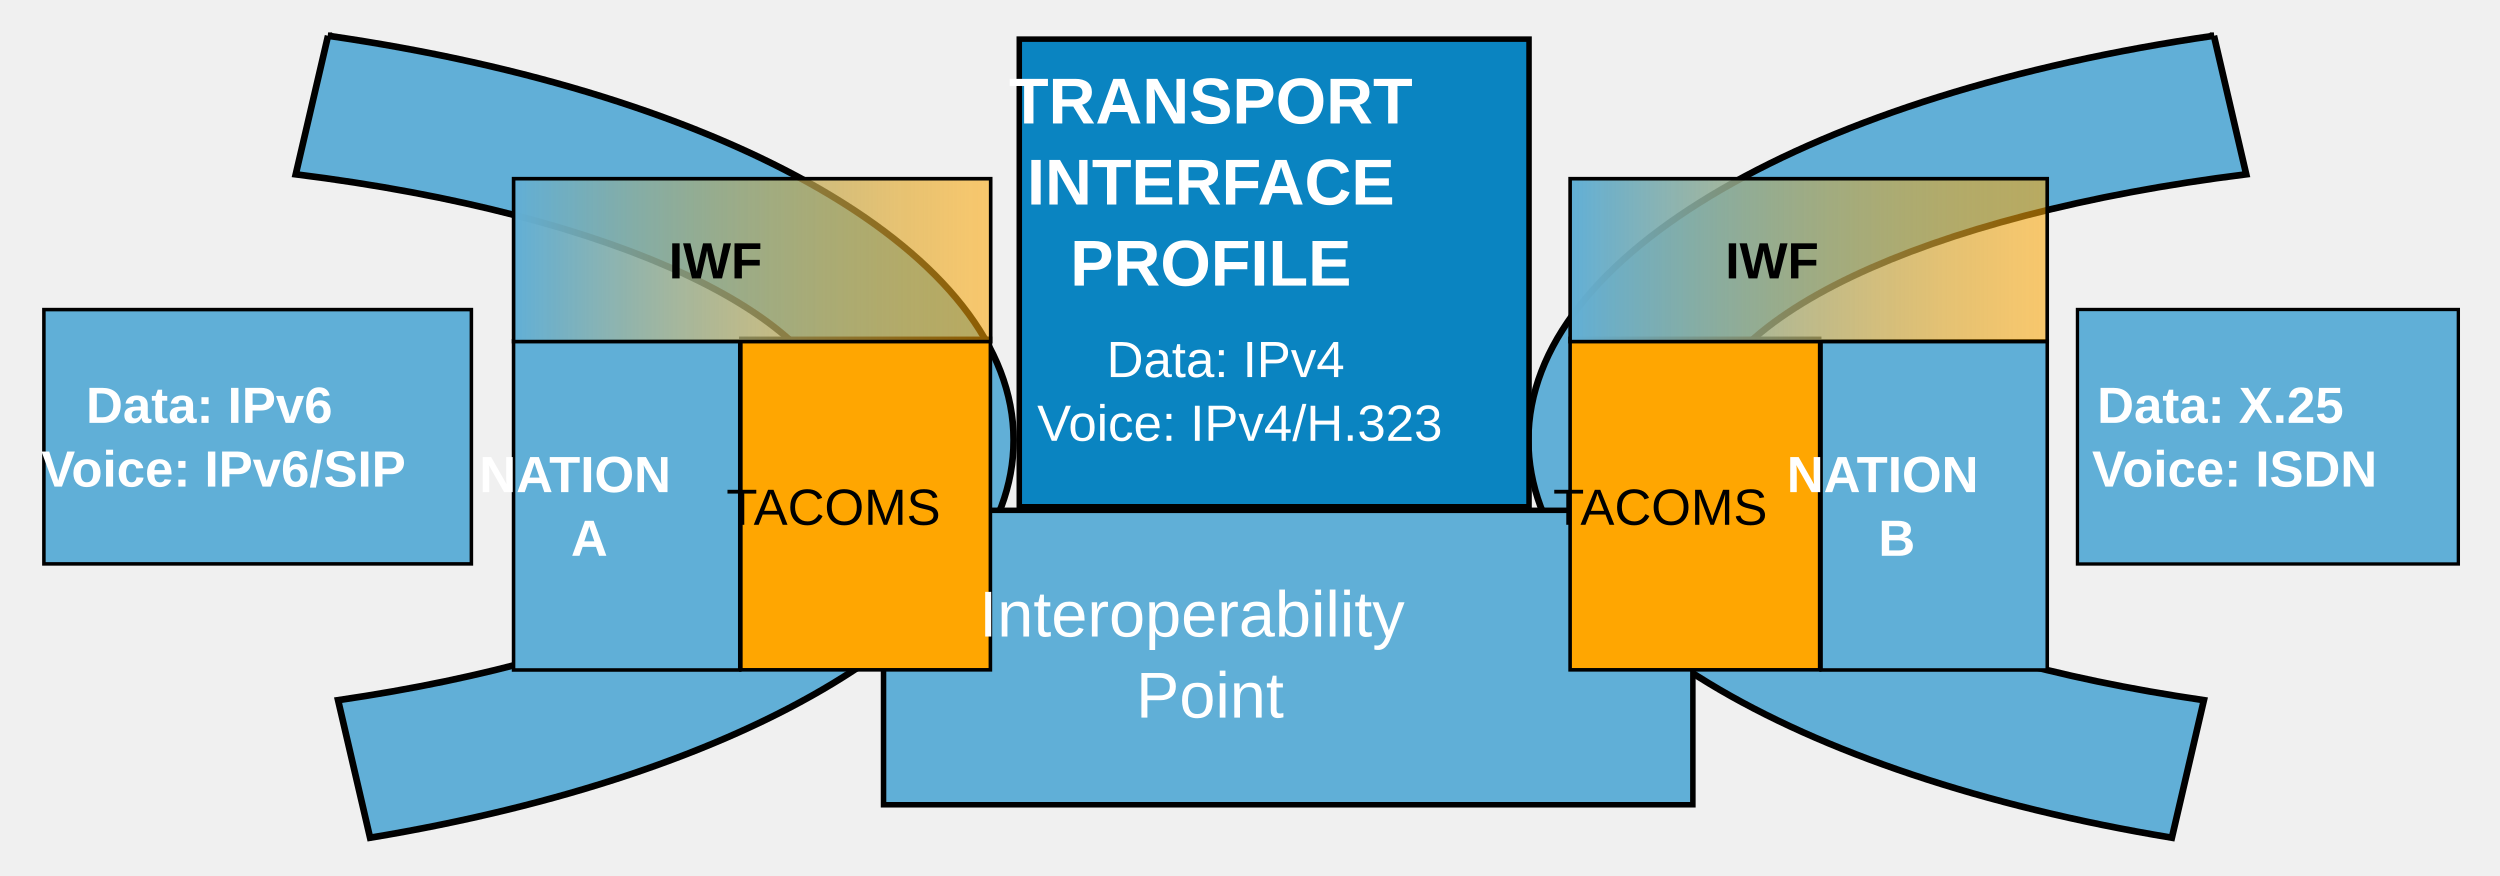
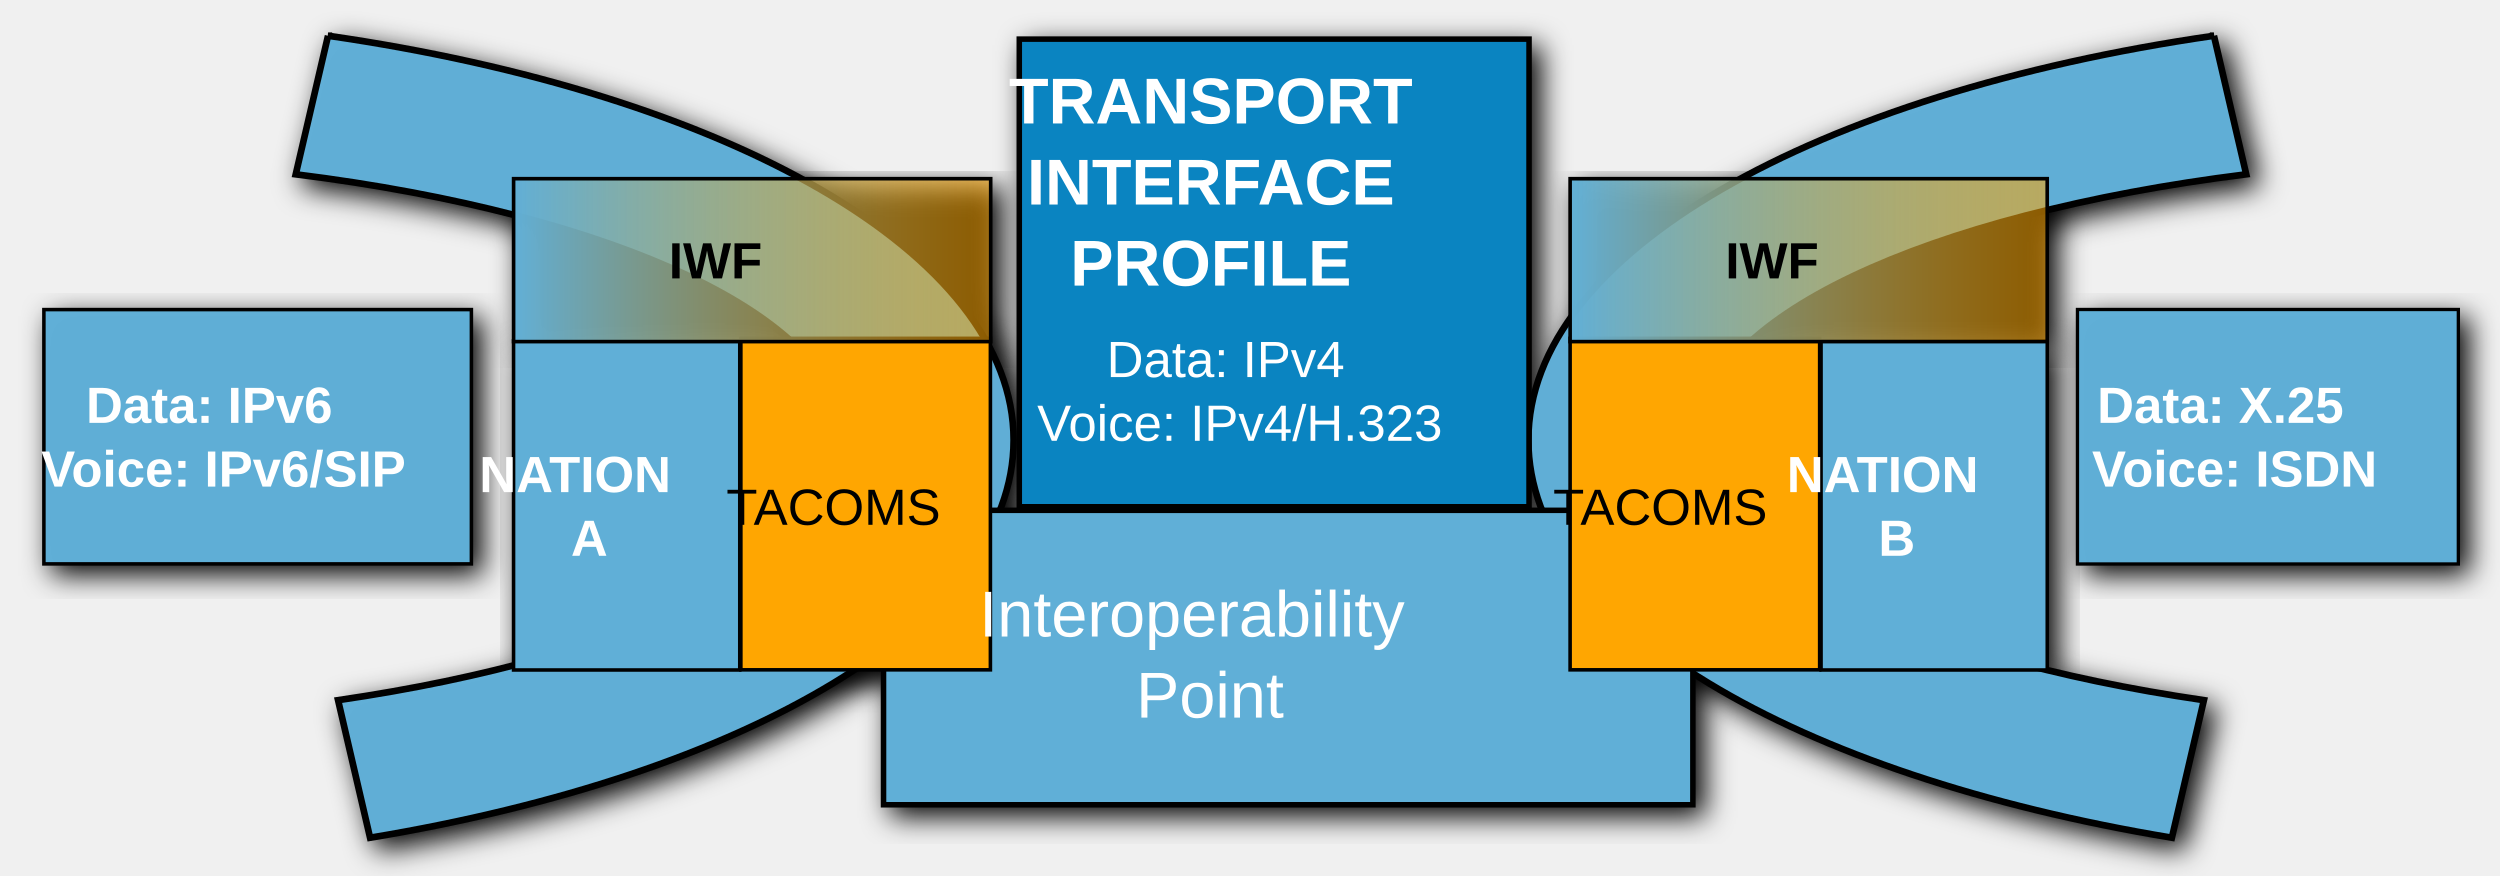
<svg xmlns="http://www.w3.org/2000/svg" xmlns:xlink="http://www.w3.org/1999/xlink" width="539.503" height="188.98" id="svg11743" version="1.1">
  <defs id="defs11745">
    <linearGradient id="linearGradient12490">
      <stop style="stop-color:#60afd7;stop-opacity:1;" offset="0" id="stop12492" />
      <stop style="stop-color:#ffa601;stop-opacity:0.549;" offset="1" id="stop12494" />
    </linearGradient>
    <linearGradient xlink:href="#linearGradient12490" id="linearGradient12504" x1="187.516" y1="300.917" x2="291.256" y2="300.917" gradientUnits="userSpaceOnUse" />
    <linearGradient xlink:href="#linearGradient12490" id="linearGradient12512" gradientUnits="userSpaceOnUse" x1="187.516" y1="300.917" x2="291.256" y2="300.917" gradientTransform="translate(228,0)" />
+     <filter id="filter12782" color-interpolation-filters="sRGB">
+       <feGaussianBlur id="feGaussianBlur12784" stdDeviation="3" />
+     </filter>
+     <filter id="filter12786" color-interpolation-filters="sRGB">
+       <feGaussianBlur id="feGaussianBlur12788" stdDeviation="3" />
+     </filter>
+     <filter id="filter12790" color-interpolation-filters="sRGB">
+       <feGaussianBlur id="feGaussianBlur12792" stdDeviation="3" />
+     </filter>
+     <filter id="filter12794" color-interpolation-filters="sRGB">
+       <feGaussianBlur id="feGaussianBlur12796" stdDeviation="3" />
+     </filter>
+     <filter id="filter12798" color-interpolation-filters="sRGB">
+       <feGaussianBlur id="feGaussianBlur12800" stdDeviation="3" />
+     </filter>
+     <filter id="filter12802" color-interpolation-filters="sRGB">
+       <feGaussianBlur id="feGaussianBlur12804" stdDeviation="3" />
+     </filter>
+     <filter id="filter12806" color-interpolation-filters="sRGB">
+       <feGaussianBlur id="feGaussianBlur12808" stdDeviation="3" />
+     </filter>
+     <filter id="filter12810" color-interpolation-filters="sRGB">
+       <feGaussianBlur id="feGaussianBlur12812" stdDeviation="3" />
+     </filter>
+     <filter id="filter12814" color-interpolation-filters="sRGB">
+       <feGaussianBlur id="feGaussianBlur12816" stdDeviation="3" />
+     </filter>
+     <filter id="filter12818" color-interpolation-filters="sRGB">
+       <feGaussianBlur id="feGaussianBlur12820" stdDeviation="3" />
+     </filter>
+     <filter id="filter12822" color-interpolation-filters="sRGB">
+       <feGaussianBlur id="feGaussianBlur12824" stdDeviation="3" />
+     </filter>
+     <filter id="filter12826" color-interpolation-filters="sRGB">
+       <feGaussianBlur id="feGaussianBlur12828" stdDeviation="3" />
+     </filter>
  </defs>
  <g id="layer1" transform="translate(-77.07331,-244.7754)">
+     <path style="opacity:0.995;color:#000000;fill:#000000;fill-opacity:1;fill-rule:nonzero;stroke:#000000;stroke-width:1.436;stroke-linecap:butt;stroke-linejoin:miter;stroke-miterlimit:4;stroke-opacity:1;stroke-dasharray:none;stroke-dashoffset:0;marker:none;visibility:visible;display:inline;overflow:visible;filter:url(#filter12782);enable-background:accumulate" d="m 556.839,254.49 6.971,29.9 c -69.029,8.617 -118.259,31.051 -118.259,57.368 0,25.14 44.932,46.727 109.125,56.12 l -6.91,29.681 c -81.349,-13.499 -138.87,-46.818 -138.87,-85.802 0,-40.418 61.835,-74.795 147.944,-87.267 z" id="path12758" />
+     <path id="path12760" d="m 149.866,254.49 -6.971,29.9 c 69.029,8.617 118.259,31.051 118.259,57.368 0,25.14 -44.932,46.727 -109.125,56.12 l 6.91,29.681 c 81.349,-13.499 138.87,-46.818 138.87,-85.802 0,-40.418 -61.835,-74.795 -147.944,-87.267 z" style="opacity:0.995;color:#000000;fill:#000000;fill-opacity:1;fill-rule:nonzero;stroke:#000000;stroke-width:1.436;stroke-linecap:butt;stroke-linejoin:miter;stroke-miterlimit:4;stroke-opacity:1;stroke-dasharray:none;stroke-dashoffset:0;marker:none;visibility:visible;display:inline;overflow:visible;filter:url(#filter12786);enable-background:accumulate" />
+     <rect y="313.585" x="88.545" height="54.879" width="92.254" id="rect12762" style="color:#000000;fill:#000000;fill-opacity:0.996;fill-rule:nonzero;stroke:#000000;stroke-width:0.762;stroke-linecap:butt;stroke-linejoin:miter;stroke-miterlimit:4;stroke-opacity:1;stroke-dasharray:none;stroke-dashoffset:0;marker:none;visibility:visible;display:inline;overflow:visible;filter:url(#filter12790);enable-background:accumulate" />
+     <rect y="320.324" x="189.9" height="71.036" width="48.813" id="rect12764" style="color:#000000;fill:#000000;fill-opacity:1;fill-rule:nonzero;stroke:#000000;stroke-width:0.767;stroke-linecap:butt;stroke-linejoin:miter;stroke-miterlimit:4;stroke-opacity:1;stroke-dasharray:none;stroke-dashoffset:0;marker:none;visibility:visible;display:inline;overflow:visible;filter:url(#filter12794);enable-background:accumulate" />
+     <rect style="font-size:14px;color:#000000;fill:#000000;fill-opacity:1;fill-rule:nonzero;stroke:#000000;stroke-width:1.192;stroke-linecap:butt;stroke-linejoin:miter;stroke-miterlimit:4;stroke-opacity:1;stroke-dasharray:none;stroke-dashoffset:0;marker:none;visibility:visible;display:inline;overflow:visible;filter:url(#filter12798);enable-background:accumulate" id="rect12766" width="174.657" height="63.54" x="269.74" y="356.904" />
+     <rect y="319.793" x="238.948" height="71.532" width="53.854" id="rect12768" style="color:#000000;fill:#000000;fill-opacity:1;fill-rule:nonzero;stroke:#000000;stroke-width:0.776;stroke-linecap:butt;stroke-linejoin:miter;stroke-miterlimit:4;stroke-opacity:1;stroke-dasharray:none;stroke-dashoffset:0;marker:none;visibility:visible;display:inline;overflow:visible;filter:url(#filter12802);enable-background:accumulate" />
+     <rect y="285.337" x="189.908" height="35.159" width="102.957" id="rect12770" style="color:#000000;fill:#000000;fill-opacity:1;fill-rule:nonzero;stroke:#000000;stroke-width:0.783;stroke-linecap:butt;stroke-linejoin:miter;stroke-miterlimit:4;stroke-opacity:1;stroke-dasharray:none;stroke-dashoffset:0;marker:none;visibility:visible;display:inline;overflow:visible;filter:url(#filter12806);enable-background:accumulate" />
+     <rect style="color:#000000;fill:#000000;fill-opacity:1;fill-rule:nonzero;stroke:#000000;stroke-width:0.776;stroke-linecap:butt;stroke-linejoin:miter;stroke-miterlimit:4;stroke-opacity:1;stroke-dasharray:none;stroke-dashoffset:0;marker:none;visibility:visible;display:inline;overflow:visible;filter:url(#filter12810);enable-background:accumulate" id="rect12772" width="53.854" height="71.532" x="417.904" y="319.793" />
+     <rect style="color:#000000;fill:#000000;fill-opacity:1;fill-rule:nonzero;stroke:#000000;stroke-width:0.767;stroke-linecap:butt;stroke-linejoin:miter;stroke-miterlimit:4;stroke-opacity:1;stroke-dasharray:none;stroke-dashoffset:0;marker:none;visibility:visible;display:inline;overflow:visible;filter:url(#filter12814);enable-background:accumulate" id="rect12774" width="48.813" height="71.036" x="472.06" y="320.324" />
+     <rect style="color:#000000;fill:#000000;fill-opacity:1;fill-rule:nonzero;stroke:#000000;stroke-width:0.783;stroke-linecap:butt;stroke-linejoin:miter;stroke-miterlimit:4;stroke-opacity:1;stroke-dasharray:none;stroke-dashoffset:0;marker:none;visibility:visible;display:inline;overflow:visible;filter:url(#filter12818);enable-background:accumulate" id="rect12776" width="102.957" height="35.159" x="417.908" y="285.337" />
+     <rect style="color:#000000;fill:#000000;fill-opacity:0.996;fill-rule:nonzero;stroke:#000000;stroke-width:0.719;stroke-linecap:butt;stroke-linejoin:miter;stroke-miterlimit:4;stroke-opacity:1;stroke-dasharray:none;stroke-dashoffset:0;marker:none;visibility:visible;display:inline;overflow:visible;filter:url(#filter12822);enable-background:accumulate" id="rect12778" width="82.195" height="54.921" x="527.392" y="313.564" />
+     <rect y="255.219" x="299.035" height="100.916" width="110.007" id="rect12780" style="font-size:14px;color:#000000;fill:#000000;fill-opacity:1;fill-rule:nonzero;stroke:#000000;stroke-width:1.192;stroke-linecap:butt;stroke-linejoin:miter;stroke-miterlimit:4;stroke-opacity:1;stroke-dasharray:none;stroke-dashoffset:0;marker:none;visibility:visible;display:inline;overflow:visible;filter:url(#filter12826);enable-background:accumulate" />
    <path id="path12545" d="m 554.839,252.49 6.971,29.9 c -69.029,8.617 -118.259,31.051 -118.259,57.368 0,25.14 44.932,46.727 109.125,56.12 l -6.91,29.681 c -81.349,-13.499 -138.87,-46.818 -138.87,-85.802 0,-40.418 61.835,-74.795 147.944,-87.267 z" style="opacity:0.995;color:#000000;fill:#60afd7;fill-opacity:1;fill-rule:nonzero;stroke:#000000;stroke-width:1.436;stroke-linecap:butt;stroke-linejoin:miter;stroke-miterlimit:4;stroke-opacity:1;stroke-dasharray:none;stroke-dashoffset:0;marker:none;visibility:visible;display:inline;overflow:visible;enable-background:accumulate" />
    <path style="opacity:0.995;color:#000000;fill:#60afd7;fill-opacity:1;fill-rule:nonzero;stroke:#000000;stroke-width:1.436;stroke-linecap:butt;stroke-linejoin:miter;stroke-miterlimit:4;stroke-opacity:1;stroke-dasharray:none;stroke-dashoffset:0;marker:none;visibility:visible;display:inline;overflow:visible;enable-background:accumulate" d="m 147.866,252.49 -6.971,29.9 c 69.029,8.617 118.259,31.051 118.259,57.368 0,25.14 -44.932,46.727 -109.125,56.12 l 6.91,29.681 c 81.349,-13.499 138.87,-46.818 138.87,-85.802 0,-40.418 -61.835,-74.795 -147.944,-87.267 z" id="path12514" />
    <rect style="color:#000000;fill:#60afd7;fill-opacity:0.996;fill-rule:nonzero;stroke:#000000;stroke-width:0.762;stroke-linecap:butt;stroke-linejoin:miter;stroke-miterlimit:4;stroke-opacity:1;stroke-dasharray:none;stroke-dashoffset:0;marker:none;visibility:visible;display:inline;overflow:visible;enable-background:accumulate" id="rect11827" width="92.254" height="54.879" x="86.545" y="311.585" />
    <text xml:space="preserve" style="font-size:11px;font-style:normal;font-variant:normal;font-weight:bold;font-stretch:normal;text-align:center;text-anchor:middle;fill:#ffffff;fill-opacity:1;stroke:none;font-family:Arial;-inkscape-font-specification:Arial Bold" x="132.933" y="336.035" id="text11829">
      <tspan id="tspan11831" x="132.933" y="336.035">Data: IPv6</tspan>
      <tspan x="132.933" y="349.785" id="tspan11833">Voice: IPv6/SIP</tspan>
    </text>
    <rect style="color:#000000;fill:#60afd7;fill-opacity:1;fill-rule:nonzero;stroke:#000000;stroke-width:0.767;stroke-linecap:butt;stroke-linejoin:miter;stroke-miterlimit:4;stroke-opacity:1;stroke-dasharray:none;stroke-dashoffset:0;marker:none;visibility:visible;display:inline;overflow:visible;enable-background:accumulate" id="rect12345" width="48.813" height="71.036" x="187.9" y="318.324" />
    <rect y="354.904" x="267.74" height="63.54" width="174.657" id="rect12573" style="font-size:14px;color:#000000;fill:#60afd7;fill-opacity:1;fill-rule:nonzero;stroke:#000000;stroke-width:1.192;stroke-linecap:butt;stroke-linejoin:miter;stroke-miterlimit:4;stroke-opacity:1;stroke-dasharray:none;stroke-dashoffset:0;marker:none;visibility:visible;display:inline;overflow:visible;enable-background:accumulate" />
    <rect style="color:#000000;fill:#ffa601;fill-opacity:1;fill-rule:nonzero;stroke:#000000;stroke-width:0.776;stroke-linecap:butt;stroke-linejoin:miter;stroke-miterlimit:4;stroke-opacity:1;stroke-dasharray:none;stroke-dashoffset:0;marker:none;visibility:visible;display:inline;overflow:visible;enable-background:accumulate" id="rect12347" width="53.854" height="71.532" x="236.948" y="317.793" />
    <text xml:space="preserve" style="font-size:11px;font-style:normal;font-variant:normal;font-weight:normal;font-stretch:normal;text-align:center;text-anchor:middle;fill:#000000;fill-opacity:1;stroke:none;font-family:Arial;-inkscape-font-specification:Arial" x="264.575" y="358.034" id="text12349">
      <tspan id="tspan12351" x="264.575" y="358.034">TACOMS</tspan>
    </text>
    <text xml:space="preserve" style="font-size:11px;font-style:normal;font-variant:normal;font-weight:bold;font-stretch:normal;text-align:center;text-anchor:middle;fill:#ffffff;fill-opacity:1;stroke:none;font-family:Arial;-inkscape-font-specification:Arial Bold" x="211.887" y="350.974" id="text12353">
      <tspan id="tspan12355" x="213.412" y="350.974">NATION </tspan>
      <tspan x="211.887" y="364.724" id="tspan12357">A</tspan>
    </text>
    <rect style="color:#000000;fill:url(#linearGradient12504);fill-opacity:1;fill-rule:nonzero;stroke:#000000;stroke-width:0.783;stroke-linecap:butt;stroke-linejoin:miter;stroke-miterlimit:4;stroke-opacity:1;stroke-dasharray:none;stroke-dashoffset:0;marker:none;visibility:visible;display:inline;overflow:visible;enable-background:accumulate" id="rect12345-4" width="102.957" height="35.159" x="187.908" y="283.337" />
    <text xml:space="preserve" style="font-size:11px;font-style:normal;font-variant:normal;font-weight:bold;font-stretch:normal;text-align:center;text-anchor:middle;fill:#000000;fill-opacity:1;stroke:none;font-family:Arial;-inkscape-font-specification:Arial Bold" x="239.128" y="304.854" id="text12381">
      <tspan id="tspan12383" x="239.128" y="304.854">IWF</tspan>
    </text>
    <rect y="317.793" x="415.904" height="71.532" width="53.854" id="rect12438" style="color:#000000;fill:#ffa601;fill-opacity:1;fill-rule:nonzero;stroke:#000000;stroke-width:0.776;stroke-linecap:butt;stroke-linejoin:miter;stroke-miterlimit:4;stroke-opacity:1;stroke-dasharray:none;stroke-dashoffset:0;marker:none;visibility:visible;display:inline;overflow:visible;enable-background:accumulate" />
    <rect y="318.324" x="470.06" height="71.036" width="48.813" id="rect12436" style="color:#000000;fill:#60afd7;fill-opacity:1;fill-rule:nonzero;stroke:#000000;stroke-width:0.767;stroke-linecap:butt;stroke-linejoin:miter;stroke-miterlimit:4;stroke-opacity:1;stroke-dasharray:none;stroke-dashoffset:0;marker:none;visibility:visible;display:inline;overflow:visible;enable-background:accumulate" />
    <text id="text12440" y="358.034" x="442.995" style="font-size:11px;font-style:normal;font-variant:normal;font-weight:normal;font-stretch:normal;text-align:center;text-anchor:middle;fill:#000000;fill-opacity:1;stroke:none;font-family:Arial;-inkscape-font-specification:Arial" xml:space="preserve">
      <tspan y="358.034" x="442.995" id="tspan12442">TACOMS</tspan>
    </text>
    <text id="text12444" y="350.974" x="494.048" style="font-size:11px;font-style:normal;font-variant:normal;font-weight:bold;font-stretch:normal;text-align:center;text-anchor:middle;fill:#ffffff;fill-opacity:1;stroke:none;font-family:Arial;-inkscape-font-specification:Arial Bold" xml:space="preserve">
      <tspan y="350.974" x="495.573" id="tspan12446">NATION </tspan>
      <tspan id="tspan12448" y="364.724" x="494.048">B</tspan>
    </text>
    <rect y="283.337" x="415.908" height="35.159" width="102.957" id="rect12510" style="color:#000000;fill:url(#linearGradient12512);fill-opacity:1;fill-rule:nonzero;stroke:#000000;stroke-width:0.783;stroke-linecap:butt;stroke-linejoin:miter;stroke-miterlimit:4;stroke-opacity:1;stroke-dasharray:none;stroke-dashoffset:0;marker:none;visibility:visible;display:inline;overflow:visible;enable-background:accumulate" />
    <text id="text12452" y="304.854" x="467.128" style="font-size:11px;font-style:normal;font-variant:normal;font-weight:bold;font-stretch:normal;text-align:center;text-anchor:middle;fill:#000000;fill-opacity:1;stroke:none;font-family:Arial;-inkscape-font-specification:Arial Bold" xml:space="preserve">
      <tspan y="304.854" x="467.128" id="tspan12454">IWF</tspan>
    </text>
    <rect transform="matrix(0.9927917,-0.1198526,-0.1198526,-0.9927917,0,0)" y="-1462.734" x="-101.136" height="162.635" width="141.421" id="rect12522" style="opacity:0.747;color:#000000;fill:#60afd7;fill-opacity:1;fill-rule:nonzero;stroke:#000000;stroke-width:1.092;stroke-linecap:butt;stroke-linejoin:miter;stroke-miterlimit:4;stroke-opacity:1;stroke-dasharray:none;stroke-dashoffset:0;marker:none;visibility:visible;display:inline;overflow:visible;enable-background:accumulate" />
    <rect y="311.564" x="525.392" height="54.921" width="82.195" id="rect12547" style="color:#000000;fill:#60afd7;fill-opacity:0.996;fill-rule:nonzero;stroke:#000000;stroke-width:0.719;stroke-linecap:butt;stroke-linejoin:miter;stroke-miterlimit:4;stroke-opacity:1;stroke-dasharray:none;stroke-dashoffset:0;marker:none;visibility:visible;display:inline;overflow:visible;enable-background:accumulate" />
    <text id="text12549" y="336.035" x="566.936" style="font-size:11px;font-style:normal;font-variant:normal;font-weight:bold;font-stretch:normal;text-align:center;text-anchor:middle;fill:#ffffff;fill-opacity:1;stroke:none;font-family:Arial;-inkscape-font-specification:Arial Bold" xml:space="preserve">
      <tspan y="336.035" x="566.936" id="tspan12551">Data: X.25</tspan>
      <tspan id="tspan12553" y="349.785" x="566.936">Voice: ISDN</tspan>
    </text>
    <rect style="font-size:14px;color:#000000;fill:#0a84c1;fill-opacity:1;fill-rule:nonzero;stroke:#000000;stroke-width:1.192;stroke-linecap:butt;stroke-linejoin:miter;stroke-miterlimit:4;stroke-opacity:1;stroke-dasharray:none;stroke-dashoffset:0;marker:none;visibility:visible;display:inline;overflow:visible;enable-background:accumulate" id="rect12555" width="110.007" height="100.916" x="297.035" y="253.219" />
    <text xml:space="preserve" style="font-size:14px;font-style:normal;font-variant:normal;font-weight:bold;font-stretch:normal;text-align:center;text-anchor:middle;fill:#ffffff;fill-opacity:1;stroke:none;font-family:Arial;-inkscape-font-specification:Bitstream Vera Sans Bold" x="351.98" y="271.413" id="text12557">
      <tspan id="tspan12559" x="351.98" y="271.413">TRANSPORT</tspan>
      <tspan x="351.98" y="288.913" id="tspan12561">INTERFACE</tspan>
      <tspan x="351.98" y="306.413" id="tspan12563">PROFILE</tspan>
      <tspan x="351.98" y="323.913" id="tspan12565" />
    </text>
    <text xml:space="preserve" style="font-size:11px;font-style:normal;font-variant:normal;font-weight:normal;font-stretch:normal;text-align:center;text-anchor:middle;fill:#ffffff;fill-opacity:1;stroke:none;font-family:Arial;-inkscape-font-specification:Arial" x="352.266" y="326.149" id="text12567">
      <tspan id="tspan12569" x="352.266" y="326.149">Data: IPv4</tspan>
      <tspan x="352.266" y="339.899" id="tspan12571">Voice: IPv4/H.323</tspan>
    </text>
    <text xml:space="preserve" style="font-size:14px;font-style:normal;font-variant:normal;font-weight:normal;font-stretch:normal;text-align:center;text-anchor:middle;fill:#ffffff;fill-opacity:1;stroke:none;font-family:Arial;-inkscape-font-specification:Arial" x="347.911" y="382.129" id="text12575">
      <tspan id="tspan12577" x="347.911" y="382.129">Interoperability</tspan>
      <tspan x="347.911" y="399.629" id="tspan12579">Point</tspan>
    </text>
  </g>
</svg>
